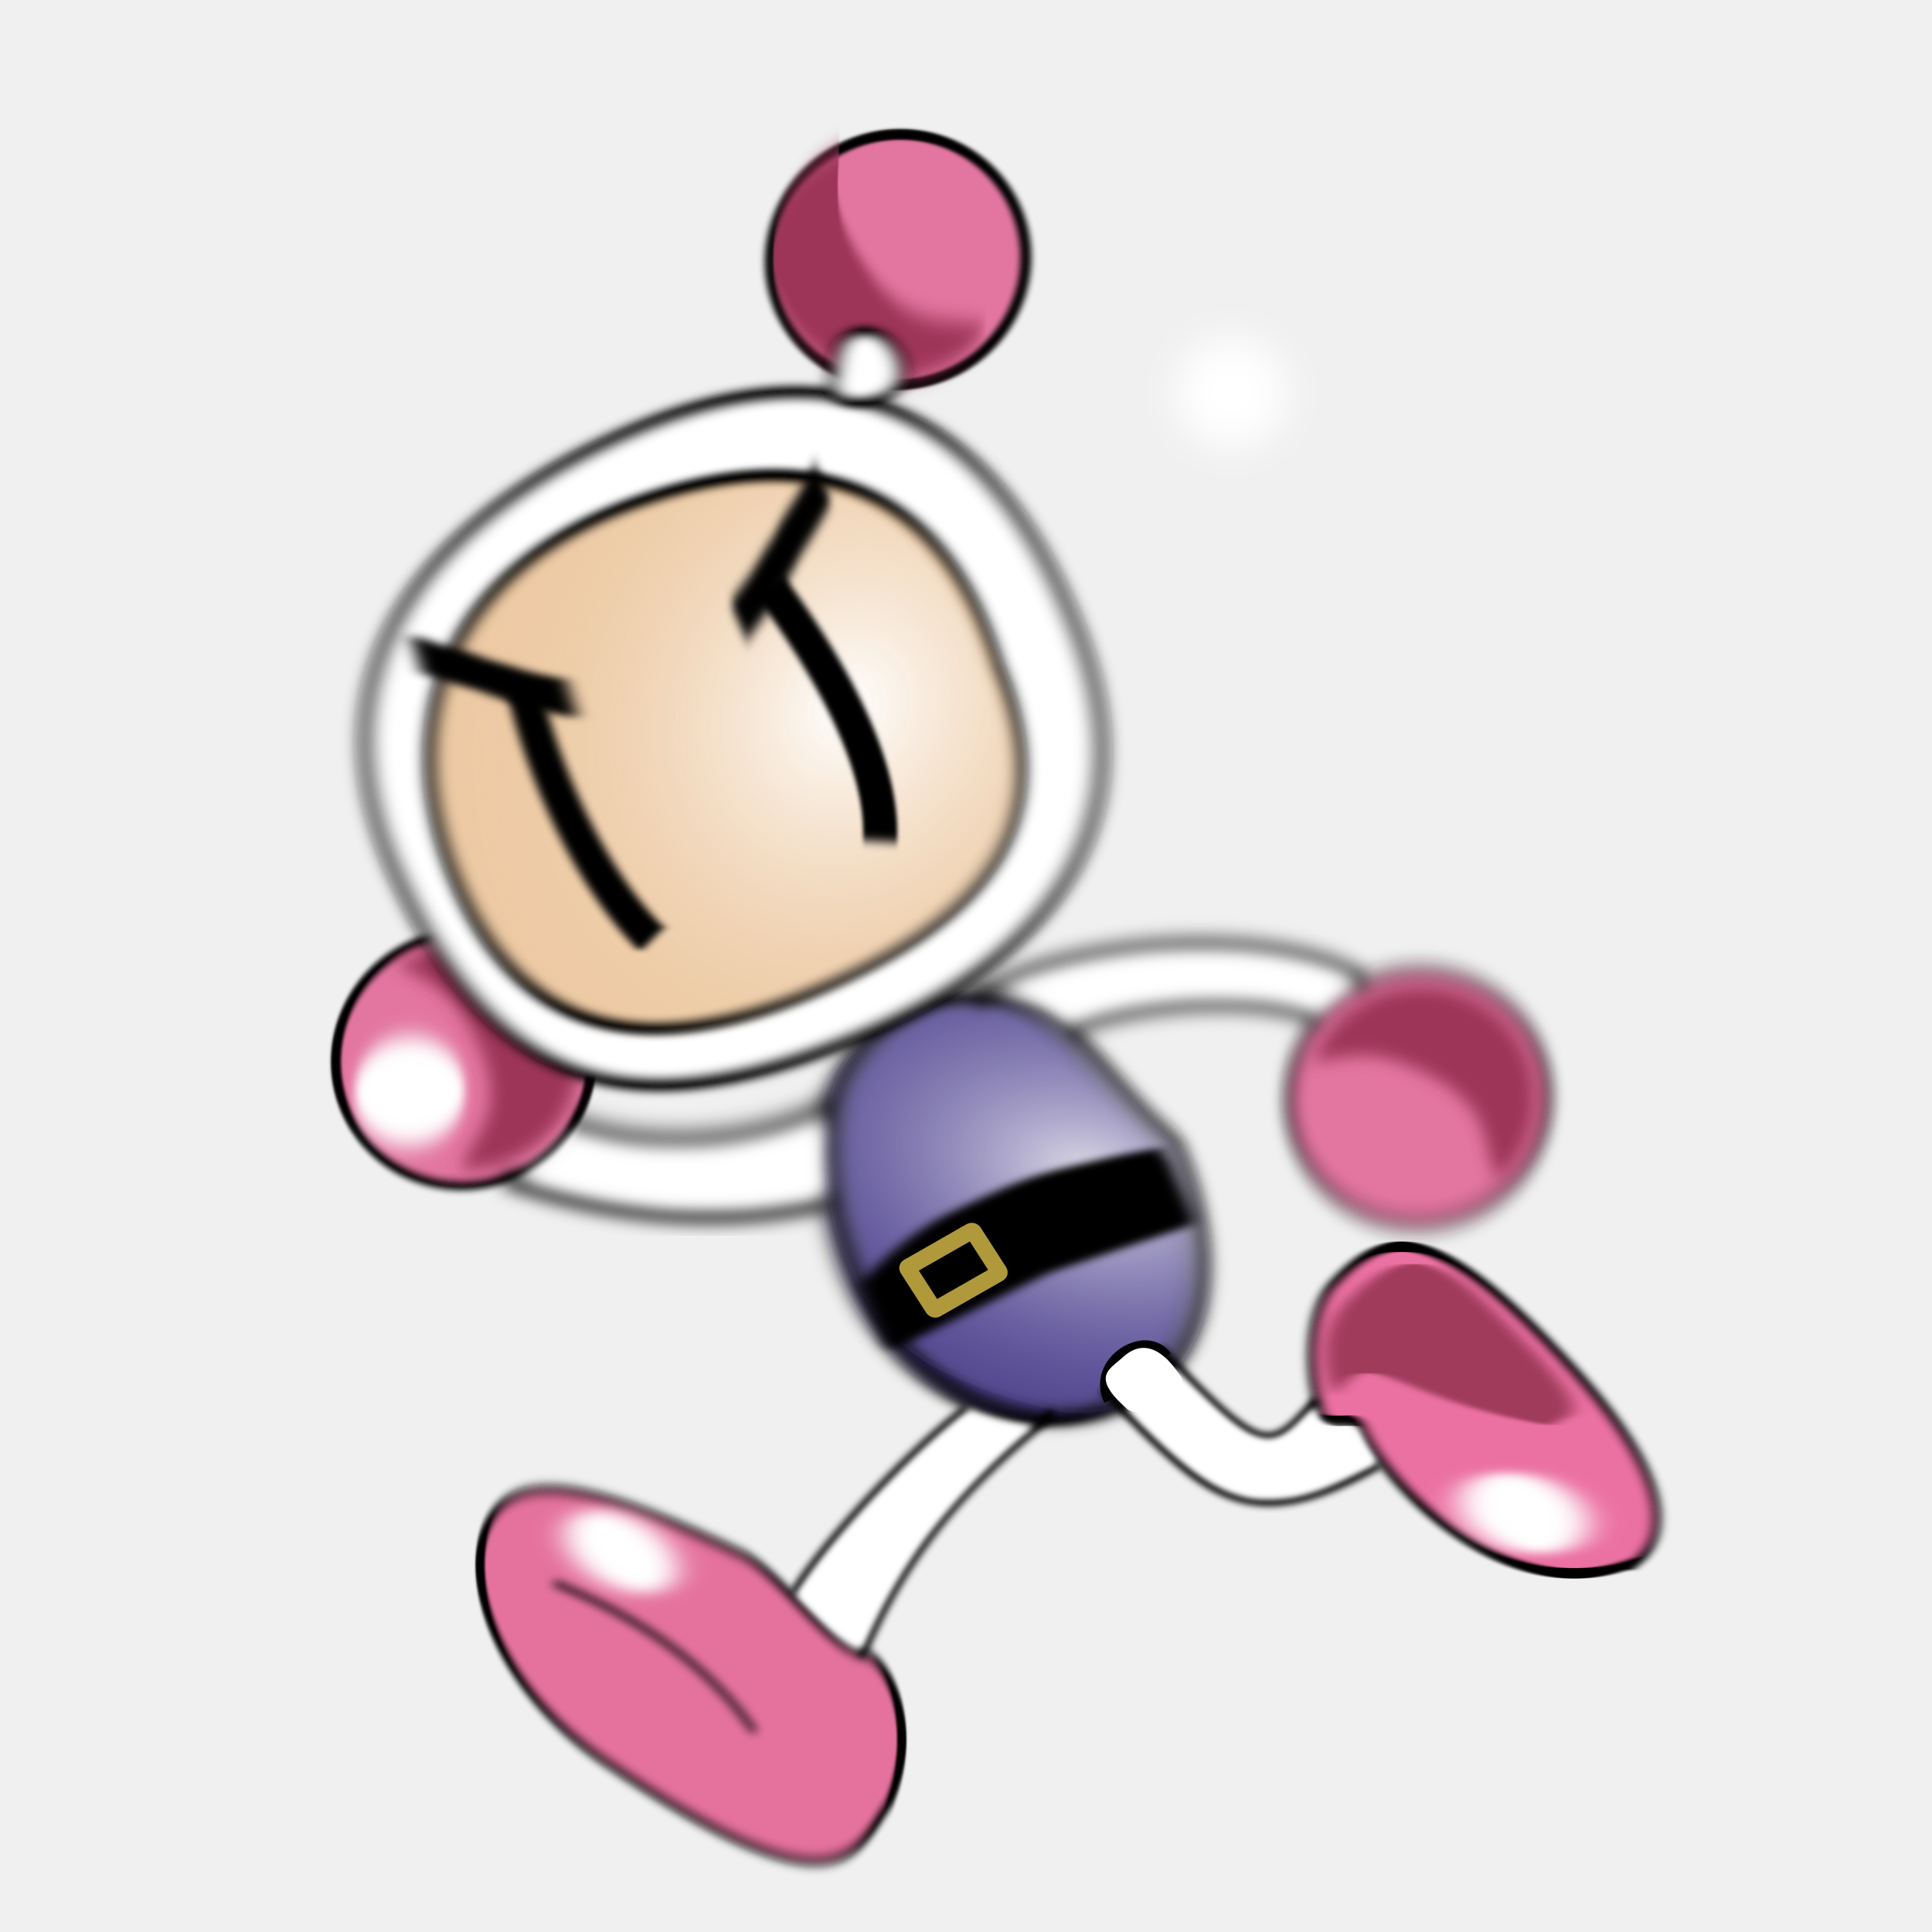
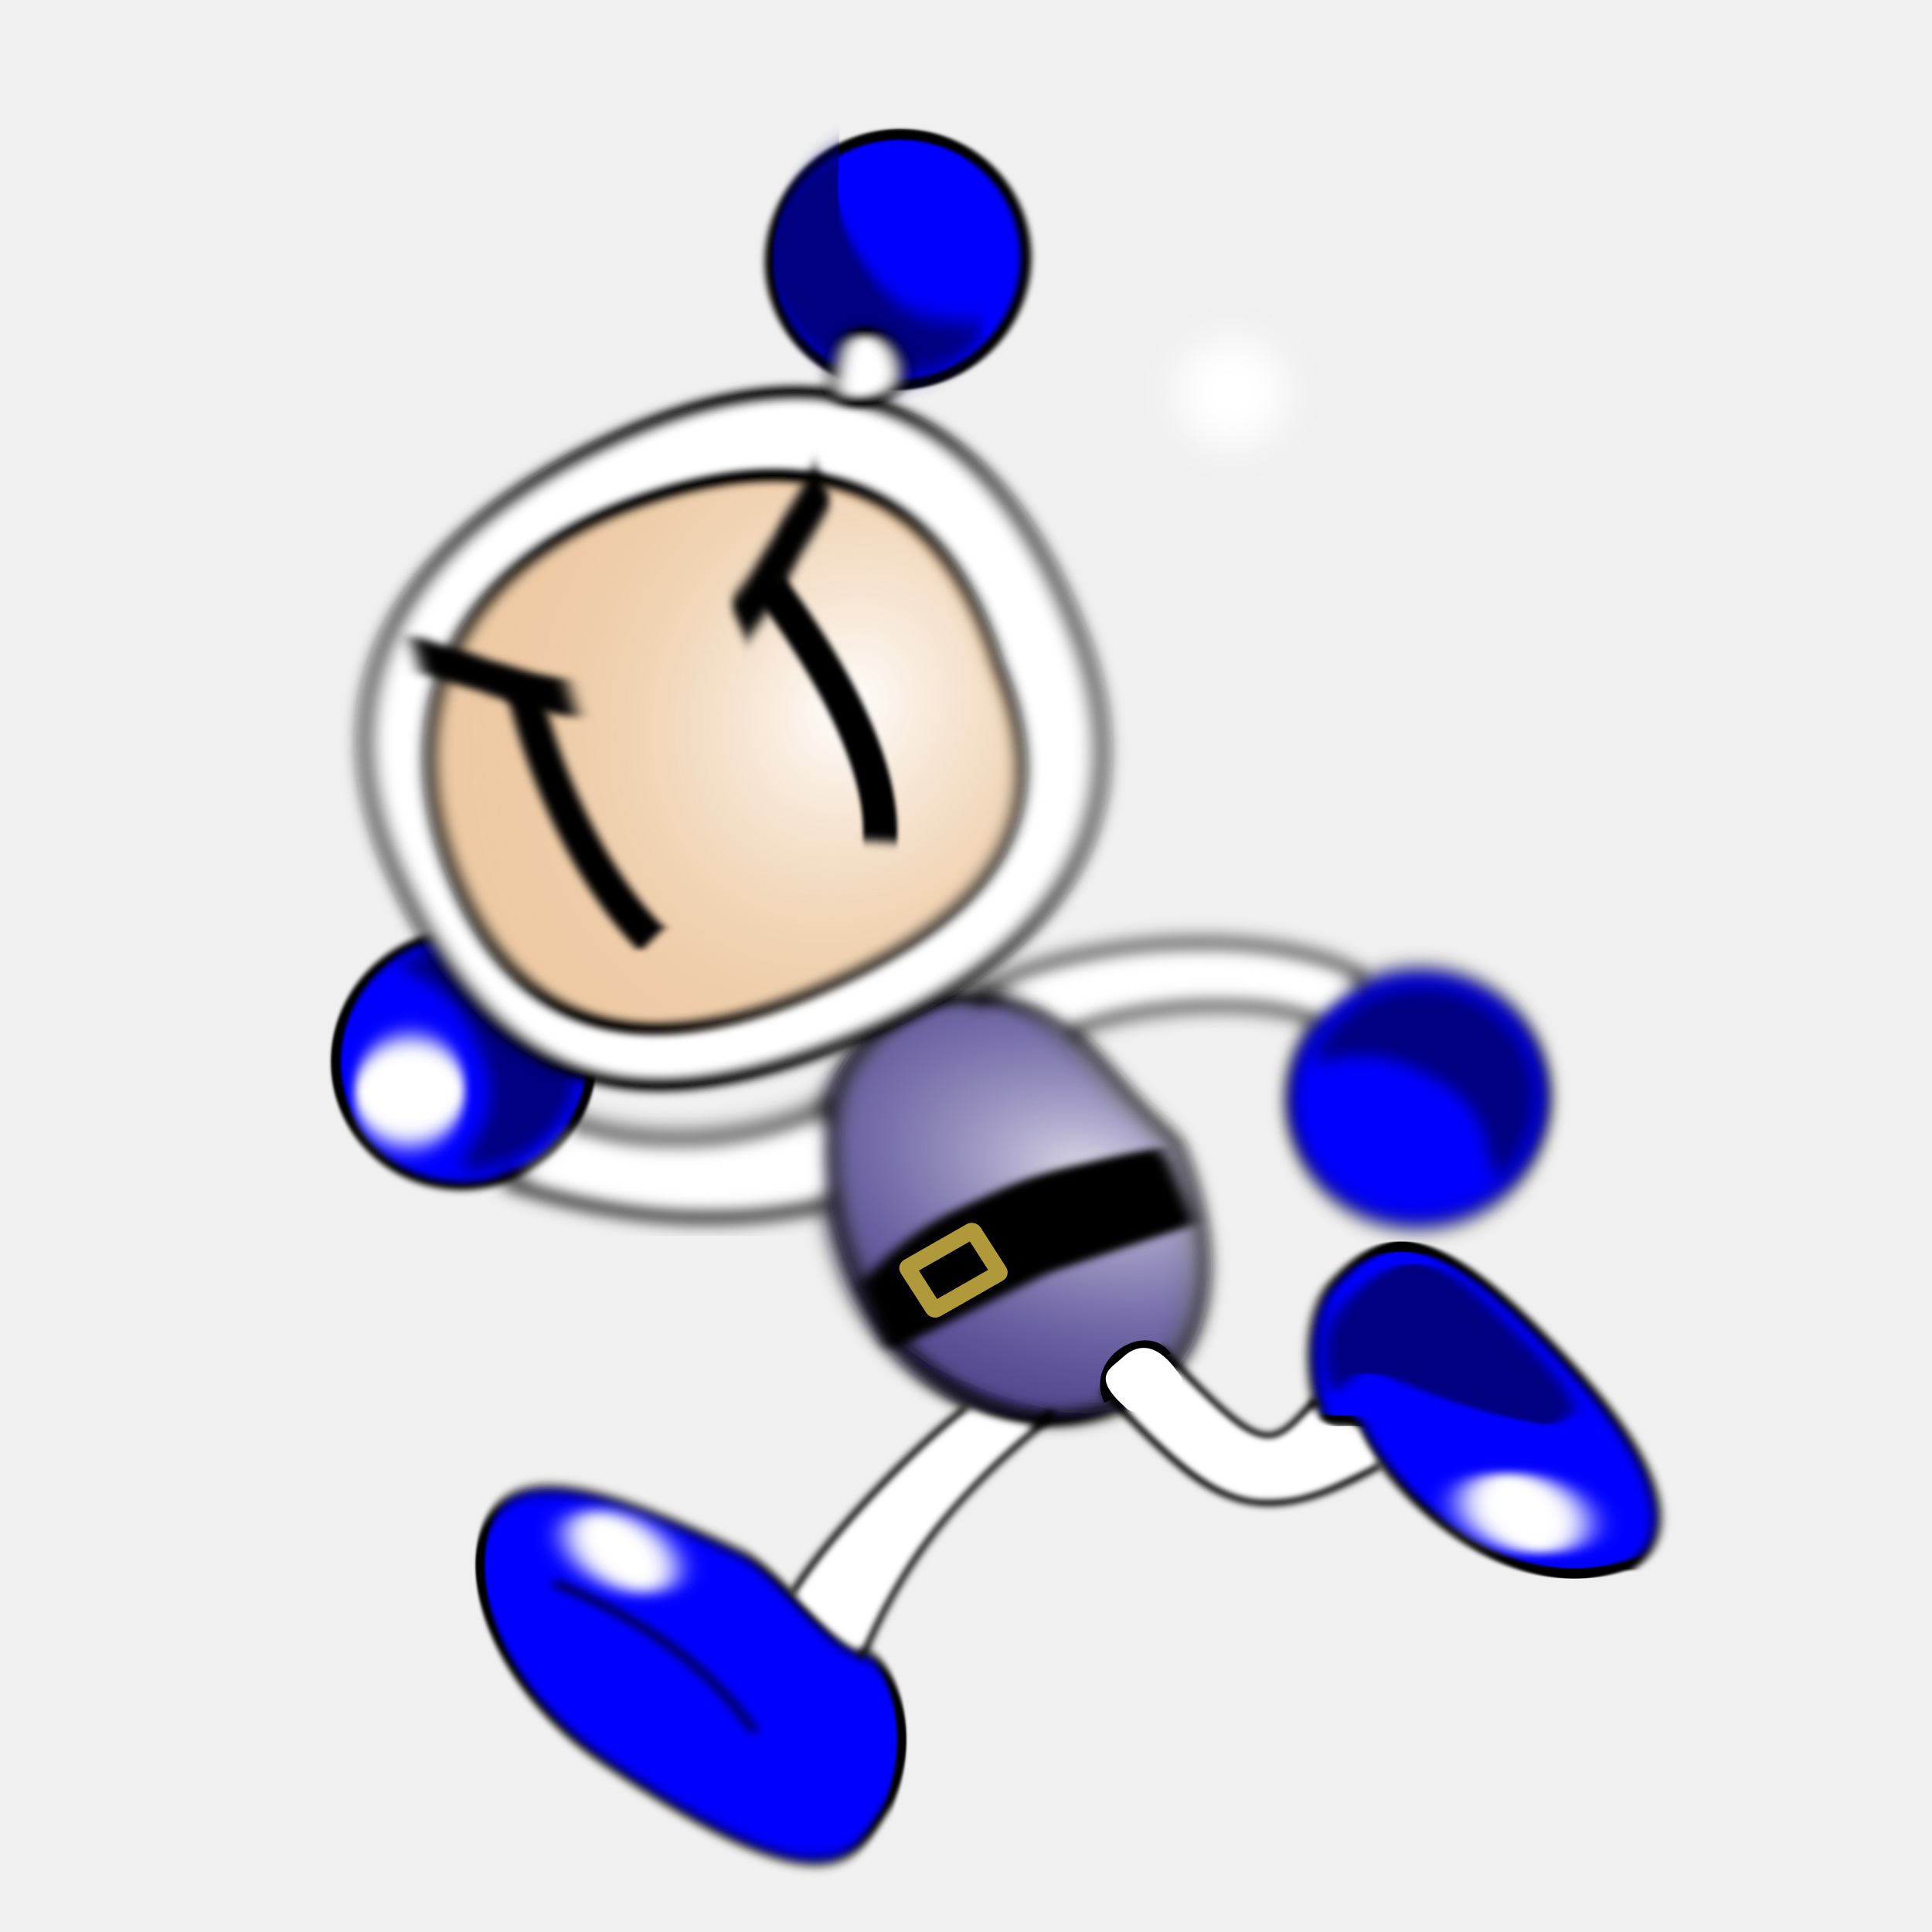
<svg xmlns="http://www.w3.org/2000/svg" xmlns:xlink="http://www.w3.org/1999/xlink" width="1000" height="1000" id="svg2" version="1.1">
  <defs id="defs4">
    <linearGradient id="linearGradient4253">
      <stop style="stop-color:#ffffff;stop-opacity:1" offset="0" id="stop4255" />
      <stop style="stop-color:#edcaa4;stop-opacity:0;" offset="1" id="stop4257" />
    </linearGradient>
    <linearGradient id="linearGradient4186">
      <stop style="stop-color:#f9f9f9;stop-opacity:0.845" offset="0" id="stop4188" />
      <stop style="stop-color:#807aba;stop-opacity:0;" offset="1" id="stop4190" />
    </linearGradient>
    <linearGradient id="linearGradient3873">
      <stop style="stop-color:#a94466;stop-opacity:1;" offset="0" id="stop3875" />
      <stop style="stop-color:#e4749f;stop-opacity:1" offset="1" id="stop3877" />
    </linearGradient>
    <radialGradient xlink:href="#linearGradient3873" id="radialGradient3879" cx="407.097" cy="617.589" fx="407.097" fy="617.589" r="306.125" gradientTransform="matrix(0.3063343,-0.541307,0.4530065,0.2563636,5.520523,727.2564)" gradientUnits="userSpaceOnUse" />
    <filter id="filter4072" x="-0.197" width="1.394" y="-0.178" height="1.357">
      <feGaussianBlur stdDeviation="4.602" id="feGaussianBlur4074" />
    </filter>
    <filter color-interpolation-filters="sRGB" id="filter4072-7" x="-0.197" width="1.394" y="-0.178" height="1.357">
      <feGaussianBlur stdDeviation="4.602" id="feGaussianBlur4074-5" />
    </filter>
    <filter id="filter4153">
      <feGaussianBlur stdDeviation="3.003" id="feGaussianBlur4155" />
    </filter>
    <radialGradient xlink:href="#linearGradient4186" id="radialGradient4192" cx="592.58" cy="573.171" fx="592.58" fy="573.171" r="67.287" gradientTransform="matrix(2.760862,0.8224559,-0.5363054,1.736483,-764.8724,-822.3343)" gradientUnits="userSpaceOnUse" />
    <filter id="filter4204" x="-0.038" width="1.077" y="-0.196" height="1.393">
      <feGaussianBlur stdDeviation="2.067" id="feGaussianBlur4206" />
    </filter>
    <filter id="filter4239">
      <feGaussianBlur stdDeviation="2.418" id="feGaussianBlur4241" />
    </filter>
    <radialGradient xlink:href="#linearGradient4253" id="radialGradient4259" cx="610.492" cy="479.802" fx="610.492" fy="479.802" r="136.882" gradientTransform="matrix(1.003227,-0.8993651,0.7786773,0.868595,-639.4899,581.705)" gradientUnits="userSpaceOnUse" />
    <filter id="filter4324" x="-0.117" width="1.234" y="-0.11" height="1.221">
      <feGaussianBlur stdDeviation="2.82" id="feGaussianBlur4326" />
    </filter>
    <filter id="filter4346" x="-0.267" width="1.534" y="-0.034" height="1.068">
      <feGaussianBlur stdDeviation="1.721" id="feGaussianBlur4348" />
    </filter>
    <filter color-interpolation-filters="sRGB" id="filter3936-0">
      <feGaussianBlur stdDeviation="1.057" id="feGaussianBlur3938-9" />
    </filter>
    <filter color-interpolation-filters="sRGB" id="filter3977-0">
      <feGaussianBlur stdDeviation="7.678" id="feGaussianBlur3979-9" />
    </filter>
    <filter color-interpolation-filters="sRGB" id="filter3867-9" x="-0.4" width="1.799" y="-0.41" height="1.821">
      <feGaussianBlur stdDeviation="17.837" id="feGaussianBlur3869-8" />
    </filter>
    <filter id="filter4552" x="-0.213" width="1.426" y="-0.213" height="1.426">
      <feGaussianBlur stdDeviation="2.677" id="feGaussianBlur4554" />
    </filter>
-     <filter id="filter4739">
-       <feGaussianBlur stdDeviation="1.379" id="feGaussianBlur4741" />
-     </filter>
    <filter id="filter4770">
      <feGaussianBlur stdDeviation="3.003" id="feGaussianBlur4772" />
-     </filter>
-     <filter color-interpolation-filters="sRGB" id="filter3683-0-8" x="-0.086" width="1.172" y="-0.198" height="1.396">
-       <feGaussianBlur stdDeviation="6.496" id="feGaussianBlur3685-1-6" />
-     </filter>
-     <filter color-interpolation-filters="sRGB" id="filter3740-0" x="-0.069" width="1.138" y="-0.158" height="1.317">
-       <feGaussianBlur stdDeviation="5.196" id="feGaussianBlur3742-1" />
    </filter>
    <filter id="filter3665-9" x="-0.25" width="1.5" y="-0.25" height="1.5" color-interpolation-filters="sRGB">
      <feGaussianBlur id="feGaussianBlur3667-5" result="result8" stdDeviation="5" />
      <feComposite id="feComposite3669-6" in2="result8" in="result8" operator="xor" result="result6" />
      <feDisplacementMap id="feDisplacementMap3671-6" in2="result6" result="result4" scale="100" yChannelSelector="A" xChannelSelector="A" in="result8" />
      <feComposite k4="0" k3="0" k2="0" id="feComposite3673-5" in2="result4" k1="1" in="result4" operator="arithmetic" result="result2" />
      <feComposite id="feComposite3675-5" in2="result8" operator="in" in="result2" result="fbSourceGraphic" />
-     </filter>
-     <filter color-interpolation-filters="sRGB" id="filter3683-9" x="-0.086" width="1.172" y="-0.198" height="1.396">
-       <feGaussianBlur stdDeviation="6.496" id="feGaussianBlur3685-3" />
    </filter>
    <linearGradient id="linearGradient2862-1">
      <stop style="stop-color:#cccccc;stop-opacity:1;" offset="0" id="stop2864-8" />
      <stop style="stop-color:#000000;stop-opacity:1" offset="1" id="stop2866-8" />
    </linearGradient>
    <linearGradient id="linearGradient3714">
      <stop style="stop-color:#e6e6e6;stop-opacity:1;" offset="0" id="stop3716" />
      <stop style="stop-color:#000000;stop-opacity:1" offset="1" id="stop3718" />
    </linearGradient>
    <linearGradient id="linearGradient3727">
      <stop style="stop-color:#ffffff;stop-opacity:1;" offset="0" id="stop3729" />
      <stop style="stop-color:#ffffff;stop-opacity:0;" offset="1" id="stop3731" />
    </linearGradient>
    <linearGradient xlink:href="#linearGradient2862-1" id="linearGradient5474" gradientUnits="userSpaceOnUse" gradientTransform="matrix(0.2775035,0,0,0.2775035,647.3988,-276.5454)" x1="510.79" y1="-269.706" x2="712.008" y2="-303.294" />
    <linearGradient xlink:href="#linearGradient3727" id="linearGradient5476" gradientUnits="userSpaceOnUse" gradientTransform="matrix(0.1933357,0,0,0.1588646,425.8682,271.1507)" x1="614.286" y1="21.85" x2="614.286" y2="772.409" />
    <radialGradient xlink:href="#linearGradient3714" id="radialGradient5478" gradientUnits="userSpaceOnUse" gradientTransform="matrix(0.4259319,0.6678521,-0.8559556,0.4897255,520.0713,-85.16546)" cx="404.224" cy="336.488" fx="404.224" fy="336.488" r="351.429" />
-     <filter id="filter5480">
-       <feGaussianBlur stdDeviation="17.101" id="feGaussianBlur5482" />
-     </filter>
-     <filter id="filter5488">
-       <feGaussianBlur stdDeviation="1.093" id="feGaussianBlur5490" />
-     </filter>
-     <filter id="filter5492">
-       <feGaussianBlur stdDeviation="1.407" id="feGaussianBlur5494" />
-     </filter>
    <filter id="filter3827">
      <feGaussianBlur stdDeviation="2.634" id="feGaussianBlur3829" />
    </filter>
    <filter color-interpolation-filters="sRGB" id="filter4346-7" x="-0.267" width="1.534" y="-0.034" height="1.068">
      <feGaussianBlur stdDeviation="1.721" id="feGaussianBlur4348-2" />
    </filter>
    <filter color-interpolation-filters="sRGB" id="filter4324-3" x="-0.117" width="1.234" y="-0.11" height="1.221">
      <feGaussianBlur stdDeviation="2.82" id="feGaussianBlur4326-3" />
    </filter>
    <filter id="filter4380">
      <feGaussianBlur stdDeviation="4.352" id="feGaussianBlur4382" />
    </filter>
    <filter id="filter4384">
      <feGaussianBlur stdDeviation="3.226" id="feGaussianBlur4386" />
    </filter>
    <filter id="filter4388" x="-0.091" width="1.182" y="-0.105" height="1.209">
      <feGaussianBlur stdDeviation="4.352" id="feGaussianBlur4390" />
    </filter>
    <filter id="filter4392">
      <feGaussianBlur stdDeviation="3.514" id="feGaussianBlur4394" />
    </filter>
    <filter id="filter4396" x="-0.181" width="1.363" y="-0.185" height="1.37">
      <feGaussianBlur stdDeviation="8.072" id="feGaussianBlur4398" />
    </filter>
    <filter id="filter4400" x="-0.112" width="1.223" y="-0.092" height="1.184">
      <feGaussianBlur stdDeviation="4.352" id="feGaussianBlur4402" />
    </filter>
    <filter id="filter4408">
      <feGaussianBlur stdDeviation="1.057" id="feGaussianBlur4410" />
    </filter>
    <filter id="filter4416">
      <feGaussianBlur stdDeviation="1.869" id="feGaussianBlur4418" />
    </filter>
    <filter id="filter4420">
      <feGaussianBlur stdDeviation="1.596" id="feGaussianBlur4422" />
    </filter>
    <filter id="filter4448">
      <feGaussianBlur stdDeviation="1.969" id="feGaussianBlur4450" />
    </filter>
    <filter id="filter4452">
      <feGaussianBlur stdDeviation="1.969" id="feGaussianBlur4454" />
    </filter>
    <filter id="filter4456">
      <feGaussianBlur stdDeviation="1.969" id="feGaussianBlur4458" />
    </filter>
    <filter id="filter4472">
      <feGaussianBlur stdDeviation="1.66" id="feGaussianBlur4474" />
    </filter>
    <filter id="filter4476">
      <feGaussianBlur stdDeviation="1.66" id="feGaussianBlur4478" />
    </filter>
    <filter id="filter4480">
      <feGaussianBlur stdDeviation="1.66" id="feGaussianBlur4482" />
    </filter>
    <filter id="filter4484" x="-0.052" width="1.104" y="-0.392" height="1.785">
      <feGaussianBlur stdDeviation="3.486" id="feGaussianBlur4486" />
    </filter>
    <filter id="filter4488" x="-0.057" width="1.115" y="-0.297" height="1.593">
      <feGaussianBlur stdDeviation="4.391" id="feGaussianBlur4490" />
    </filter>
    <filter id="filter4492" x="-0.082" width="1.165" y="-0.761" height="2.523">
      <feGaussianBlur stdDeviation="3.735" id="feGaussianBlur4494" />
    </filter>
    <filter id="filter4496" x="-0.062" width="1.125" y="-0.559" height="2.119">
      <feGaussianBlur stdDeviation="4.391" id="feGaussianBlur4498" />
    </filter>
    <filter id="filter4500" x="-0.075" width="1.15" y="-0.57" height="2.141">
      <feGaussianBlur stdDeviation="3.141" id="feGaussianBlur4502" />
    </filter>
    <filter id="filter4504" x="-0.067" width="1.135" y="-0.231" height="1.461">
      <feGaussianBlur stdDeviation="4.391" id="feGaussianBlur4506" />
    </filter>
  </defs>
  <g id="layer1" transform="translate(0,-52.36218)">
-     <path transform="matrix(1.150649,-0.4580909,-0.4580909,-1.150649,74.30336,1463.692)" d="m 435.714,597.857 a 53.571,52.143 0 1 1 -107.143,0 53.571,52.143 0 1 1 107.143,0 z" id="path3830" style="fill:#e376a0;fill-opacity:1;stroke:#000000;stroke-width:4.551;stroke-miterlimit:4;stroke-opacity:1;stroke-dasharray:none;filter:url(#filter4408)" />
-     <path style="fill:#9d3558;fill-opacity:1;stroke:none;filter:url(#filter4400)" d="m 238.492,657.799 c 34.017,0.258 60.94,-24.989 60.133,-56.389 -0.807,-31.401 -29.037,-57.066 -63.055,-57.323 -10.812,-0.082 -21.366,2.465 -30.601,7.384 20.785,11.459 32.328,14.692 45.768,49.22 10.07,30.807 -6.052,38.922 -12.245,57.109 z" id="path3930-0" />
-     <path style="fill:#ffffff;fill-opacity:1;stroke:none;filter:url(#filter4396)" id="path3845" d="m 435.714,597.857 a 53.571,52.143 0 1 1 -107.143,0 53.571,52.143 0 1 1 107.143,0 z" transform="matrix(0.5009277,-0.1994269,-0.1994269,-0.5009277,139.897,992.9394)" />
-     <path style="fill:#e5729d;fill-opacity:1;stroke:#000000;stroke-width:4.63;stroke-linecap:butt;stroke-linejoin:miter;stroke-miterlimit:4;stroke-opacity:1;stroke-dasharray:none;stroke-dashoffset:0;filter:url(#filter4416)" d="m 310.899,970.983 c 0,29.045 9.879,58.601 -122.382,57.378 -65,-0.601 -108.183,-37.496 -108.183,-66.541 0,-29.045 44.377,-40.677 107.567,-49.753 20.45,-2.937 58.523,14.166 74.56,7.105 10.078,-4.437 41.456,13.451 48.438,51.81 z" id="path4043" transform="matrix(0.9110924,0.6077101,-0.6077101,0.9110924,766.518,-87.91685)" />
-     <path style="fill:#eb71a2;fill-opacity:1;stroke:#000000;stroke-width:5;stroke-miterlimit:4;stroke-opacity:1;filter:url(#filter4420)" d="m 1531.8,930.481 c 1.575,11.706 -2.237,39.395 -85.767,46.12 -94.23,7.586 -109.602,-10.43 -109.602,-46.972 0,-21.191 24.768,-43.568 38.859,-50.289 9.244,0.255 10.104,12.378 18.639,8.616 25.058,-11.043 110.132,-17.949 137.87,42.525 z" id="path4082" transform="matrix(0.7936625,0.7396225,0.7396225,-0.7936625,-1057.185,465.9009)" />
-     <path style="fill:#a03b5b;fill-opacity:1;stroke:none;filter:url(#filter4153)" d="m 1452.825,953.905 c 1.575,11.706 20.491,20.536 -63.288,22.433 -37.802,0.856 -53.106,-10.167 -53.106,-46.709 0,-21.191 13.515,-31.709 27.606,-38.43 -4.301,33.556 18.896,16.746 88.788,62.707 z" id="path4082-4" transform="matrix(0.7619337,0.7100542,0.7100542,-0.7619337,-981.3985,485.593)" />
+     <path transform="matrix(1.150649,-0.4580909,-0.4580909,-1.150649,74.30336,1463.692)" d="m 435.714,597.857 c 0,28.798 -23.985,52.143 -53.571,52.143 -29.587,0 -53.571,-23.345 -53.571,-52.143 0,-28.798 23.985,-52.143 53.571,-52.143 29.587,0 53.571,23.345 53.571,52.143 z" id="path3830" style="fill:#0000ff;fill-opacity:1;stroke:#000000;stroke-width:4.551;stroke-miterlimit:4;stroke-opacity:1;stroke-dasharray:none;filter:url(#filter4408)" />
+     <path style="fill:#000080;fill-opacity:1;stroke:none;filter:url(#filter4400)" d="m 238.492,657.799 c 34.017,0.258 60.94,-24.989 60.133,-56.389 -0.807,-31.401 -29.037,-57.066 -63.055,-57.323 -10.812,-0.082 -21.366,2.465 -30.601,7.384 20.785,11.459 32.328,14.692 45.768,49.22 10.07,30.807 -6.052,38.922 -12.245,57.109 z" id="path3930-0" />
+     <path style="fill:#ffffff;fill-opacity:1;stroke:none;filter:url(#filter4396)" id="path3845" d="m 435.714,597.857 c 0,28.798 -23.985,52.143 -53.571,52.143 -29.587,0 -53.571,-23.345 -53.571,-52.143 0,-28.798 23.985,-52.143 53.571,-52.143 29.587,0 53.571,23.345 53.571,52.143 z" transform="matrix(0.5009277,-0.1994269,-0.1994269,-0.5009277,139.897,992.9394)" />
+     <path style="fill:#0000ff;fill-opacity:1;stroke:#000000;stroke-width:4.63;stroke-linecap:butt;stroke-linejoin:miter;stroke-miterlimit:4;stroke-opacity:1;stroke-dasharray:none;stroke-dashoffset:0;filter:url(#filter4416)" d="m 310.899,970.983 c 0,29.045 9.879,58.601 -122.382,57.378 -65,-0.601 -108.183,-37.496 -108.183,-66.541 0,-29.045 44.377,-40.677 107.567,-49.753 20.45,-2.937 58.523,14.166 74.56,7.105 10.078,-4.437 41.456,13.451 48.438,51.81 z" id="path4043" transform="matrix(0.9110924,0.6077101,-0.6077101,0.9110924,766.518,-87.91685)" />
+     <path style="fill:#0000ff;fill-opacity:1;stroke:#000000;stroke-width:5;stroke-miterlimit:4;stroke-opacity:1;filter:url(#filter4420)" d="m 1531.8,930.481 c 1.575,11.706 -2.237,39.395 -85.767,46.12 -94.23,7.586 -109.602,-10.43 -109.602,-46.972 0,-21.191 24.768,-43.568 38.859,-50.289 9.244,0.255 10.104,12.378 18.639,8.616 25.058,-11.043 110.132,-17.949 137.87,42.525 z" id="path4082" transform="matrix(0.7936625,0.7396225,0.7396225,-0.7936625,-1057.185,465.9009)" />
+     <path style="fill:#000080;fill-opacity:1;stroke:none;filter:url(#filter4153)" d="m 1452.825,953.905 c 1.575,11.706 20.491,20.536 -63.288,22.433 -37.802,0.856 -53.106,-10.167 -53.106,-46.709 0,-21.191 13.515,-31.709 27.606,-38.43 -4.301,33.556 18.896,16.746 88.788,62.707 z" id="path4082-4" transform="matrix(0.7619337,0.7100542,0.7100542,-0.7619337,-981.3985,485.593)" />
    <path transform="matrix(1.337623,-0.5595241,0.4995111,1.151814,-536.6018,320.9326)" style="fill:#554991;fill-opacity:1;stroke:#000000;stroke-width:4.789;stroke-miterlimit:4;stroke-opacity:1;filter:url(#filter4384)" d="m 632.596,588.34 c 0,49.931 -18.752,91.442 -55.294,91.442 -36.542,0 -66.903,-40.484 -66.165,-90.409 0.485,-32.848 13.25,-66.205 23.942,-76.809 6.488,-6.434 25.856,-19.703 42.223,-14.633 44.196,13.69 36.328,46.782 55.294,90.409 z" id="path4157" />
    <path id="path4184" d="m 606.288,642.616 c 24.941,57.512 20.593,115.816 -28.286,136.262 -48.879,20.446 -109.713,-9.197 -133.664,-67.113 -15.759,-38.107 -15.347,-83.67 -6.341,-101.865 5.465,-11.041 24.744,-37.161 49.168,-40.479 65.956,-8.96 71.961,33.558 119.122,73.196 z" style="fill:url(#radialGradient4192);fill-opacity:1;stroke:#000000;stroke-width:6.461;stroke-miterlimit:4;stroke-opacity:1;filter:url(#filter4380)" />
    <path transform="matrix(1.230063,-0.5145323,0.6257458,1.442896,-571.448,26.19205)" style="fill:#000000;fill-opacity:1;stroke:none;filter:url(#filter4204)" d="m 496.079,653.606 c 0,0 20.57,-8.277 40.598,-9.091 31.678,-1.288 34.741,-0.964 60.126,2.703 40.135,5.798 22.832,6.388 22.832,6.388 1.59,0 2.87,1.28 2.87,2.87 l 0,19.511 c 0,1.59 -1.28,2.87 -2.87,2.87 l -57.345,-3.536 -66.211,3.536 c -1.59,0 -2.87,-1.28 -2.87,-2.87 l 0,-19.511 c 0,-1.59 1.28,-2.87 2.87,-2.87 z" id="rect4194" />
    <rect style="opacity:0.69;fill:none;stroke:#ffdd55;stroke-width:8.619;stroke-miterlimit:4;stroke-opacity:1;stroke-dasharray:none" id="rect4211" width="39.004" height="26.109" x="11.883" y="849.262" ry="0.878" transform="matrix(0.8684605,-0.4957585,0.5407041,0.8412129,0,0)" />
    <path style="fill:#ffffff;fill-opacity:1;stroke:#000000;stroke-width:6.584;stroke-linecap:butt;stroke-linejoin:miter;stroke-miterlimit:4;stroke-opacity:1;stroke-dasharray:none;stroke-dashoffset:0;filter:url(#filter4770)" d="m 452.257,454.388 c 0,85.464 -56.837,127.9 -147.993,131.267 -109.401,4.041 -162.432,-30.79 -168.196,-139.348 -5.504,-103.677 78.018,-142.026 169.206,-144.399 116.472,-3.03 146.982,71.057 146.982,152.48 z" id="path4225" transform="matrix(1.096982,-0.4228081,0.4228081,1.096982,-131.7768,72.27235)" />
    <path style="fill:#edcaa4;fill-opacity:1;stroke:#000000;stroke-width:6.57;stroke-linecap:butt;stroke-linejoin:miter;stroke-miterlimit:4;stroke-opacity:1;stroke-dashoffset:0;filter:url(#filter4239)" d="m 414.288,455.159 c 2.02,79.394 -50.001,102.352 -126.544,104.826 -93.756,3.03 -128.565,-39.574 -128.565,-105.836 0,-66.262 40.87,-124.019 132.605,-121.999 76.565,1.686 128.564,34.523 122.504,123.009 z" id="path4232" transform="matrix(1.096982,-0.4228081,0.4228081,1.096982,-131.7768,72.27235)" />
    <path id="path4251" d="m 411.003,458.444 c 2.02,79.394 -50.001,102.352 -126.544,104.826 -93.756,3.03 -128.565,-39.574 -128.565,-105.836 0,-66.262 40.87,-124.019 132.605,-121.999 76.565,1.686 128.564,34.523 122.504,123.009 z" style="fill:url(#radialGradient4259);fill-opacity:1;stroke:none;filter:url(#filter4239)" transform="matrix(1.096982,-0.4228081,0.4228081,1.096982,-131.7768,72.27235)" />
    <path style="fill:#000000;fill-opacity:1;stroke:none;filter:url(#filter4324)" id="path4310" d="m 178.596,349.815 c 3.362,2.845 6.706,5.708 10.137,8.468 2.689,2.259 5.539,4.308 8.398,6.342 1.613,1.23 3.269,2.416 4.844,3.694 1.698,1.486 3.157,3.213 4.948,4.591 1.649,1.272 3.318,2.504 5.047,3.666 1.547,1.183 3.049,2.421 4.555,3.654 1.896,1.347 3.696,2.816 5.519,4.257 1.769,1.424 3.76,2.523 5.677,3.727 1.455,1.073 3.013,1.983 4.556,2.92 1.016,0.685 2.058,1.32 3.116,1.937 0,0 -1.029,17.99 -1.029,17.99 l 0,0 c -0.983,-0.703 -2.131,-1.128 -3.029,-1.962 -1.588,-0.875 -3.221,-1.759 -4.611,-2.921 -1.979,-1.209 -3.968,-2.421 -5.847,-3.785 -1.881,-1.383 -3.585,-3.003 -5.591,-4.218 -1.478,-1.226 -2.988,-2.395 -4.446,-3.64 -1.628,-1.285 -3.506,-2.25 -5.02,-3.698 -1.937,-1.265 -3.479,-2.941 -5.126,-4.552 -1.475,-1.358 -3.173,-2.434 -4.674,-3.763 -2.904,-2.076 -5.742,-4.256 -8.495,-6.531 -3.356,-2.734 -6.666,-5.522 -10.045,-8.227 0,0 1.115,-17.947 1.115,-17.947 z" transform="matrix(1.096982,-0.4228081,0.4228081,1.096982,-131.7768,72.27235)" />
    <path style="fill:none;stroke:#000000;stroke-width:15;stroke-linecap:butt;stroke-linejoin:miter;stroke-miterlimit:4;stroke-opacity:1;stroke-dasharray:none;filter:url(#filter4346)" d="m 216.589,391.54 c -5.501,42.469 -1.299,90.16 13.132,122.228" id="path4336" transform="matrix(1.096982,-0.4228081,0.4228081,1.096982,-131.7768,72.27235)" />
-     <path transform="matrix(1.155618,-0.4454082,0.4454082,1.155618,-243.0602,-333.9837)" d="m 435.714,597.857 a 53.571,52.143 0 1 1 -107.143,0 53.571,52.143 0 1 1 107.143,0 z" id="path3830-9" style="fill:#e376a0;fill-opacity:1;stroke:#000000;stroke-width:4.551;stroke-miterlimit:4;stroke-opacity:1;stroke-dasharray:none;filter:url(#filter3936-0)" />
-     <path transform="matrix(0.363052,0.2582432,-0.3098201,0.4664457,47.66456,-282.6056)" style="fill:#9d3558;fill-opacity:1;stroke:none;filter:url(#filter3977-0)" d="m 1492.857,254.286 c 0,60.751 -61.721,110 -137.857,110 -76.136,0 -137.857,-49.249 -137.857,-110 0,-19.309 6.37,-38.278 18.469,-55 27.407,36.601 35.036,57.071 118.522,79.493 74.526,16.573 94.502,-12.596 138.723,-24.493 z" id="path3930-0-3" />
-     <path style="fill:#ffffff;fill-opacity:1;stroke:none;filter:url(#filter3867-9)" id="path3845-7" d="m 435.714,597.857 a 53.571,52.143 0 1 1 -107.143,0 53.571,52.143 0 1 1 107.143,0 z" transform="matrix(0.5391657,0,0,0.5391657,431.3606,-66.61786)" />
+     <path transform="matrix(1.155618,-0.4454082,0.4454082,1.155618,-243.0602,-333.9837)" d="m 435.714,597.857 c 0,28.798 -23.985,52.143 -53.571,52.143 -29.587,0 -53.571,-23.345 -53.571,-52.143 0,-28.798 23.985,-52.143 53.571,-52.143 29.587,0 53.571,23.345 53.571,52.143 z" id="path3830-9" style="fill:#0000ff;fill-opacity:1;stroke:#000000;stroke-width:4.551;stroke-miterlimit:4;stroke-opacity:1;stroke-dasharray:none;filter:url(#filter3936-0)" />
+     <path transform="matrix(0.363052,0.2582432,-0.3098201,0.4664457,47.66456,-282.6056)" style="fill:#000080;fill-opacity:1;stroke:none;filter:url(#filter3977-0)" d="m 1492.857,254.286 c 0,60.751 -61.721,110 -137.857,110 -76.136,0 -137.857,-49.249 -137.857,-110 0,-19.309 6.37,-38.278 18.469,-55 27.407,36.601 35.036,57.071 118.522,79.493 74.526,16.573 94.502,-12.596 138.723,-24.493 z" id="path3930-0-3" />
+     <path style="fill:#ffffff;fill-opacity:1;stroke:none;filter:url(#filter3867-9)" id="path3845-7" d="m 435.714,597.857 c 0,28.798 -23.985,52.143 -53.571,52.143 -29.587,0 -53.571,-23.345 -53.571,-52.143 0,-28.798 23.985,-52.143 53.571,-52.143 29.587,0 53.571,23.345 53.571,52.143 z" transform="matrix(0.5391657,0,0,0.5391657,431.3606,-66.61786)" />
    <path style="fill:#ffffff;fill-opacity:1;stroke:#000000;stroke-width:5;stroke-miterlimit:4;stroke-opacity:1;stroke-dasharray:none;filter:url(#filter4552)" d="m 422.408,313.485 c 0,8.647 -4.511,13.637 -12.88,13.637 -8.368,0 -22.775,-4.044 -15.152,-15.657 3.836,-5.844 6.242,-13.459 14.142,-14.395 8.31,-0.984 13.89,7.768 13.89,16.415 z" id="path4513" transform="matrix(1.096982,-0.4228081,0.4228081,1.096982,-131.7768,72.27235)" />
-     <path transform="matrix(1.221119,-0.2066619,-0.2066619,-1.221119,390.9794,1430.01)" d="m 435.714,597.857 a 53.571,52.143 0 1 1 -107.143,0 53.571,52.143 0 1 1 107.143,0 z" id="path3830-2" style="fill:#e376a0;fill-opacity:1;stroke:#000000;stroke-width:4.551;stroke-miterlimit:4;stroke-opacity:1;stroke-dasharray:none;filter:url(#filter4392)" />
-     <path style="fill:#9d3558;fill-opacity:1;stroke:none;filter:url(#filter4388)" d="m 774.704,663.188 c 24.334,-20.935 26.517,-57.026 4.877,-80.61 -21.64,-23.584 -58.91,-25.731 -83.244,-4.796 -7.734,6.654 -13.522,15.164 -16.78,24.675 22.45,-4.123 32.818,-8.815 65.528,9.319 27.821,17.374 21.815,33.614 29.619,51.411 z" id="path3930-0-7" />
+     <path transform="matrix(1.221119,-0.2066619,-0.2066619,-1.221119,390.9794,1430.01)" d="m 435.714,597.857 c 0,28.798 -23.985,52.143 -53.571,52.143 -29.587,0 -53.571,-23.345 -53.571,-52.143 0,-28.798 23.985,-52.143 53.571,-52.143 29.587,0 53.571,23.345 53.571,52.143 z" id="path3830-2" style="fill:#0000ff;fill-opacity:1;stroke:#000000;stroke-width:4.551;stroke-miterlimit:4;stroke-opacity:1;stroke-dasharray:none;filter:url(#filter4392)" />
+     <path style="fill:#000080;fill-opacity:1;stroke:none;filter:url(#filter4388)" d="m 774.704,663.188 c 24.334,-20.935 26.517,-57.026 4.877,-80.61 -21.64,-23.584 -58.91,-25.731 -83.244,-4.796 -7.734,6.654 -13.522,15.164 -16.78,24.675 22.45,-4.123 32.818,-8.815 65.528,9.319 27.821,17.374 21.815,33.614 29.619,51.411 z" id="path3930-0-7" />
    <path style="fill:none;stroke:#000000;stroke-width:7.109;stroke-linecap:butt;stroke-linejoin:miter;stroke-miterlimit:4;stroke-opacity:1;stroke-dasharray:none;filter:url(#filter4496)" d="m 260.848,662.547 c 78.683,27.66 138.586,18.657 168.887,11.602" id="path4616" />
    <path style="fill:none;stroke:#000000;stroke-width:5;stroke-linecap:butt;stroke-linejoin:miter;stroke-miterlimit:4;stroke-opacity:1;stroke-dasharray:none;filter:url(#filter4500)" d="m 170.108,634.95 c 25.837,-21.126 68.342,-34.094 97.982,-31.271" id="path4644" transform="matrix(1.20917,-0.5553542,-0.481389,-1.394959,397.2961,1615.486)" />
    <path style="fill:none;stroke:#000000;stroke-width:5;stroke-linecap:butt;stroke-linejoin:miter;stroke-miterlimit:4;stroke-opacity:1;stroke-dasharray:none;filter:url(#filter4492)" d="m 353.683,569.629 c 34.93,9.021 91.499,-0.469 108.079,-13.365" id="path4743" transform="matrix(1.159159,-0.1961759,-0.1961759,-1.159159,255.2807,1314.634)" />
    <path style="fill:none;stroke:#000000;stroke-width:4.666;stroke-linecap:butt;stroke-linejoin:miter;stroke-miterlimit:4;stroke-opacity:1;stroke-dasharray:none;filter:url(#filter4484)" d="m 556.978,570.941 c 49.222,18.772 132.924,5.523 160.215,-20.392" id="path4745" transform="matrix(1.242098,-0.2102124,-0.2102124,-1.242098,-68.03503,1395.178)" />
    <path style="fill:none;stroke:#000000;stroke-width:3;stroke-linecap:butt;stroke-linejoin:miter;stroke-miterlimit:4;stroke-opacity:1;stroke-dasharray:none;filter:url(#filter3827)" d="m 181.915,725.391 c 40.886,20.195 77.247,49.901 97.143,85.714" id="path3049" transform="matrix(0.9964973,-0.0836253,0.0836253,0.9964973,44.6719,163.9549)" />
    <path style="fill:#000000;fill-opacity:1;stroke:none;filter:url(#filter4324-3)" id="path4310-7" d="m 178.596,349.815 c 3.362,2.845 6.706,5.708 10.137,8.468 2.689,2.259 5.539,4.308 8.398,6.342 1.613,1.23 3.269,2.416 4.844,3.694 1.698,1.486 3.157,3.213 4.948,4.591 1.649,1.272 3.318,2.504 5.047,3.666 1.547,1.183 3.049,2.421 4.555,3.654 1.896,1.347 3.696,2.816 5.519,4.257 1.769,1.424 3.76,2.523 5.677,3.727 1.455,1.073 3.013,1.983 4.556,2.92 1.016,0.685 2.058,1.32 3.116,1.937 0,0 -1.029,17.99 -1.029,17.99 l 0,0 c -0.983,-0.703 -2.131,-1.128 -3.029,-1.962 -1.588,-0.875 -3.221,-1.759 -4.611,-2.921 -1.979,-1.209 -3.968,-2.421 -5.847,-3.785 -1.881,-1.383 -3.585,-3.003 -5.591,-4.218 -1.478,-1.226 -2.988,-2.395 -4.446,-3.64 -1.628,-1.285 -3.506,-2.25 -5.02,-3.698 -1.937,-1.265 -3.479,-2.941 -5.126,-4.552 -1.475,-1.358 -3.173,-2.434 -4.674,-3.763 -2.904,-2.076 -5.742,-4.256 -8.495,-6.531 -3.356,-2.734 -6.666,-5.522 -10.045,-8.227 0,0 1.115,-17.947 1.115,-17.947 z" transform="matrix(-1.096982,0.4228081,0.4228081,1.096982,469.7732,-166.538)" />
    <path style="fill:none;stroke:#000000;stroke-width:15;stroke-linecap:butt;stroke-linejoin:miter;stroke-miterlimit:4;stroke-opacity:1;stroke-dasharray:none;filter:url(#filter4346-7)" d="m 216.589,391.54 c -11.576,42.469 -19.526,91.375 -5.095,123.444" id="path4336-3" transform="matrix(-1.096982,0.4228081,0.4228081,1.096982,469.7732,-166.538)" />
    <path style="fill:#ffffff;fill-opacity:1;stroke:none;filter:url(#filter4504)" d="m 348.234,676.985 c -23.111,-1.482 -52.667,-7.158 -74.936,-14.39 l -3.215,-1.044 3.973,-2.295 c 7.947,-4.591 15.523,-11.103 20.455,-17.585 l 1.96,-2.576 5.426,1.642 c 7.694,2.328 16.345,4.194 25.124,5.421 10.418,1.455 35.305,1.558 45.962,0.19 18.479,-2.373 36.264,-7.119 49.244,-13.141 2.083,-0.966 3.846,-1.698 3.918,-1.626 0.072,0.072 -0.099,3.945 -0.38,8.607 -0.366,6.077 -0.344,11.139 0.079,17.885 0.325,5.175 0.61,10.192 0.634,11.15 l 0.043,1.742 -4.293,0.895 c -8.049,1.678 -23.469,3.915 -32.325,4.691 -7.975,0.699 -33.421,0.965 -41.669,0.436 l -10e-6,0 z" id="path4326" />
    <path style="fill:#ffffff;fill-opacity:1;stroke:none;filter:url(#filter4488)" d="m 552.942,580.84 c -0.706,-1.143 -8.672,-6.304 -13.297,-8.616 -6.055,-3.026 -9.936,-4.373 -16.763,-5.816 l -5.261,-1.112 5.261,-2.189 c 19.387,-8.067 43.256,-13.663 70.416,-16.51 10.904,-1.143 41.85,-1.299 52.275,-0.264 15.411,1.53 29.223,4.288 40.877,8.161 5.518,1.834 13.699,5.431 14.822,6.517 0.216,0.209 -0.748,1 -2.142,1.759 -3.487,1.898 -9.773,6.62 -13.691,10.285 -3.089,2.89 -3.335,3.02 -4.528,2.395 -4.06,-2.127 -14.871,-4.787 -24.742,-6.086 -8.452,-1.113 -32.836,-1.55 -42.751,-0.767 -21.064,1.664 -38.551,5.028 -52.698,10.137 -7.62,2.752 -7.413,2.697 -7.778,2.106 z" id="path4328" />
    <path style="fill:none;stroke:#000000;stroke-width:5;stroke-linecap:butt;stroke-linejoin:miter;stroke-miterlimit:4;stroke-opacity:1;stroke-dasharray:none;filter:url(#filter4448)" d="m 500.857,781.577 c -26.61,19.634 -72.311,67.177 -89.903,95.964" id="path4330" />
    <path style="fill:none;stroke:#000000;stroke-width:5;stroke-linecap:butt;stroke-linejoin:miter;stroke-miterlimit:4;stroke-opacity:1;stroke-dasharray:none;filter:url(#filter4452)" d="m 545.288,783.613 c -47.818,37.737 -77.832,73.577 -99.892,126.156" id="path4332" />
    <path style="fill:none;stroke:#000000;stroke-width:5;stroke-linecap:butt;stroke-linejoin:miter;stroke-miterlimit:4;stroke-opacity:1;stroke-dasharray:none;filter:url(#filter4476)" d="m 571.027,771.475 c 14.312,14.118 27.328,27.574 40.143,38.338 30.468,25.593 55.506,26.681 102.656,0.254" id="path4334" />
    <path style="fill:none;stroke:#000000;stroke-width:5;stroke-linecap:butt;stroke-linejoin:miter;stroke-miterlimit:4;stroke-opacity:1;stroke-dasharray:none;filter:url(#filter4472)" d="m 600.322,750.864 c 53.627,56.81 57.065,54.001 81.288,26.299" id="path4339" />
    <path style="fill:#ffffff;fill-opacity:1;stroke:none;filter:url(#filter4456)" d="m 441.709,903.848 c -4.913,-2.606 -11.419,-8.117 -21.192,-17.949 l -8.407,-8.458 4.309,-6.315 c 16.862,-24.711 52.031,-62.14 78.85,-83.919 4.258,-3.458 6.726,-5.007 7.5,-4.707 10.309,3.982 18.342,6.117 29.56,7.857 l 2.692,0.418 -2.335,1.897 c -17.971,14.603 -39.632,37.082 -53.572,55.597 -10.515,13.965 -21.827,33.095 -29.424,49.758 -1.925,4.223 -3.722,7.679 -3.992,7.679 -0.27,0 -2.066,-0.835 -3.99,-1.856 z" id="path4341" />
    <path style="fill:#ffffff;fill-opacity:1;stroke:none;filter:url(#filter4480)" d="m 646.424,827.55 c -16.176,-3.399 -30.502,-13.143 -55,-37.408 -5.855,-5.799 -8.592,-8.976 -7.952,-9.228 3.286,-1.293 14.851,-9.911 19.442,-14.487 l 5.419,-5.401 12.384,12.013 c 13.552,13.146 20.66,18.886 26.956,21.769 9.702,4.442 15.776,2.615 26.078,-7.845 3.755,-3.813 6.374,-5.975 6.553,-5.411 0.164,0.517 0.652,2.092 1.083,3.5 1.197,3.905 5.251,5.654 13.101,5.654 7.098,0 7.342,0.154 10.637,6.689 1.215,2.41 3.432,6.185 4.927,8.388 l 2.717,4.006 -12.637,6.099 c -12.965,6.258 -17.946,8.197 -27.279,10.623 -7.028,1.827 -20.214,2.345 -26.429,1.039 z" id="path4343" />
    <path style="fill:none;stroke:#000000;stroke-width:5;stroke-linecap:butt;stroke-linejoin:miter;stroke-miterlimit:4;stroke-opacity:1;stroke-dasharray:none" d="m 573.841,777.284 c -9.728,-20.61 19.523,-38.09 30.052,-22.981" id="path4350" />
    <path style="fill:#ffffff;fill-opacity:1;stroke:none" d="m 611.024,764.593 c 2.61,3.502 -1.52,10.101 -9.225,14.739 -7.704,4.638 -15.407,4.953 -18.676,2.057 -18.772,-16.634 -8.72,-20.226 -2.14,-26.355 15.281,-14.234 27.43,6.058 30.04,9.56 z" id="path4347" />
-     <path style="fill:#ffffff;fill-opacity:1;stroke:none;filter:url(#filter4072)" id="path4054" d="m 406.429,892.5 a 22.5,31.071 0 1 1 -45,0 22.5,31.071 0 1 1 45,0 z" transform="matrix(-1.197434,-0.04275425,-0.3520437,-0.697786,1095.318,1494.718)" />
-     <path style="fill:#ffffff;fill-opacity:1;stroke:none;filter:url(#filter4072-7)" id="path4054-2" d="m 406.429,892.5 a 22.5,31.071 0 1 1 -45,0 22.5,31.071 0 1 1 45,0 z" transform="matrix(-1.00306,-0.8328301,-0.7913356,0.311412,1879.987,877.3713)" />
+     <path style="fill:#ffffff;fill-opacity:1;stroke:none;filter:url(#filter4072)" id="path4054" d="m 406.429,892.5 c 0,17.16 -10.074,31.071 -22.5,31.071 -12.426,0 -22.5,-13.911 -22.5,-31.071 0,-17.16 10.074,-31.071 22.5,-31.071 12.426,0 22.5,13.911 22.5,31.071 z" transform="matrix(-1.197434,-0.04275425,-0.3520437,-0.697786,1095.318,1494.718)" />
+     <path style="fill:#ffffff;fill-opacity:1;stroke:none;filter:url(#filter4072-7)" id="path4054-2" d="m 406.429,892.5 c 0,17.16 -10.074,31.071 -22.5,31.071 -12.426,0 -22.5,-13.911 -22.5,-31.071 0,-17.16 10.074,-31.071 22.5,-31.071 12.426,0 22.5,13.911 22.5,31.071 z" transform="matrix(-1.00306,-0.8328301,-0.7913356,0.311412,1879.987,877.3713)" />
  </g>
</svg>
